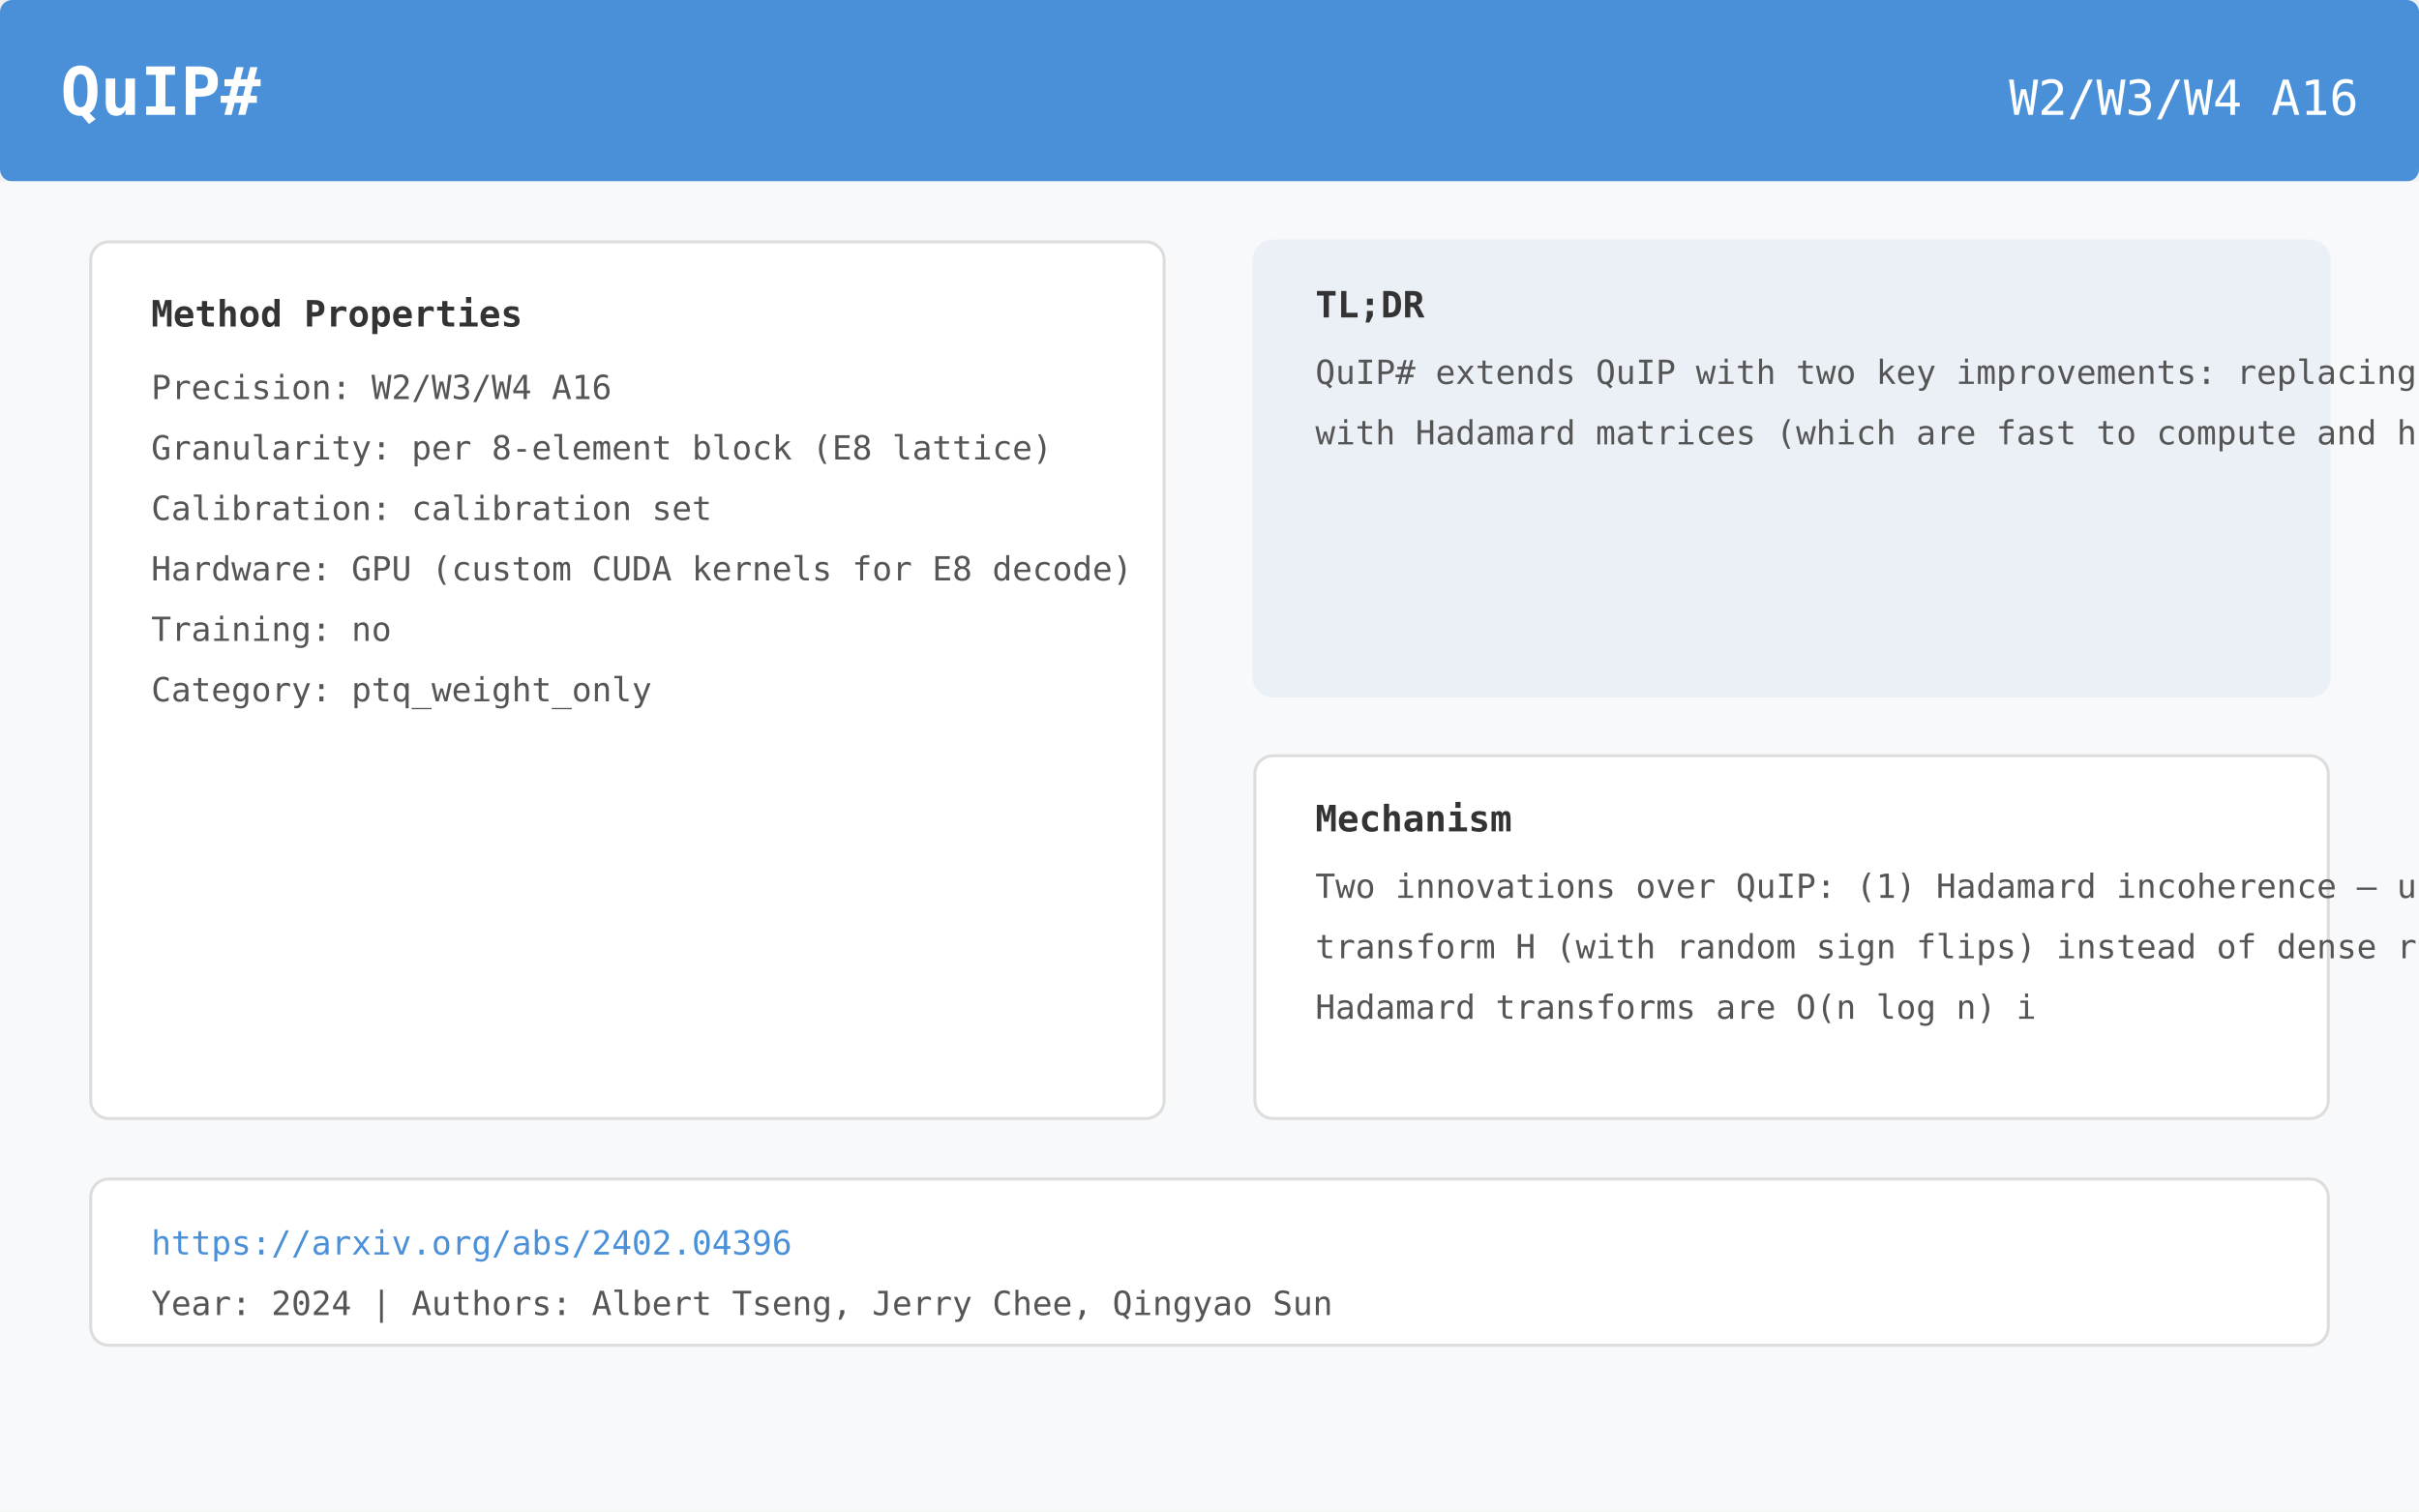
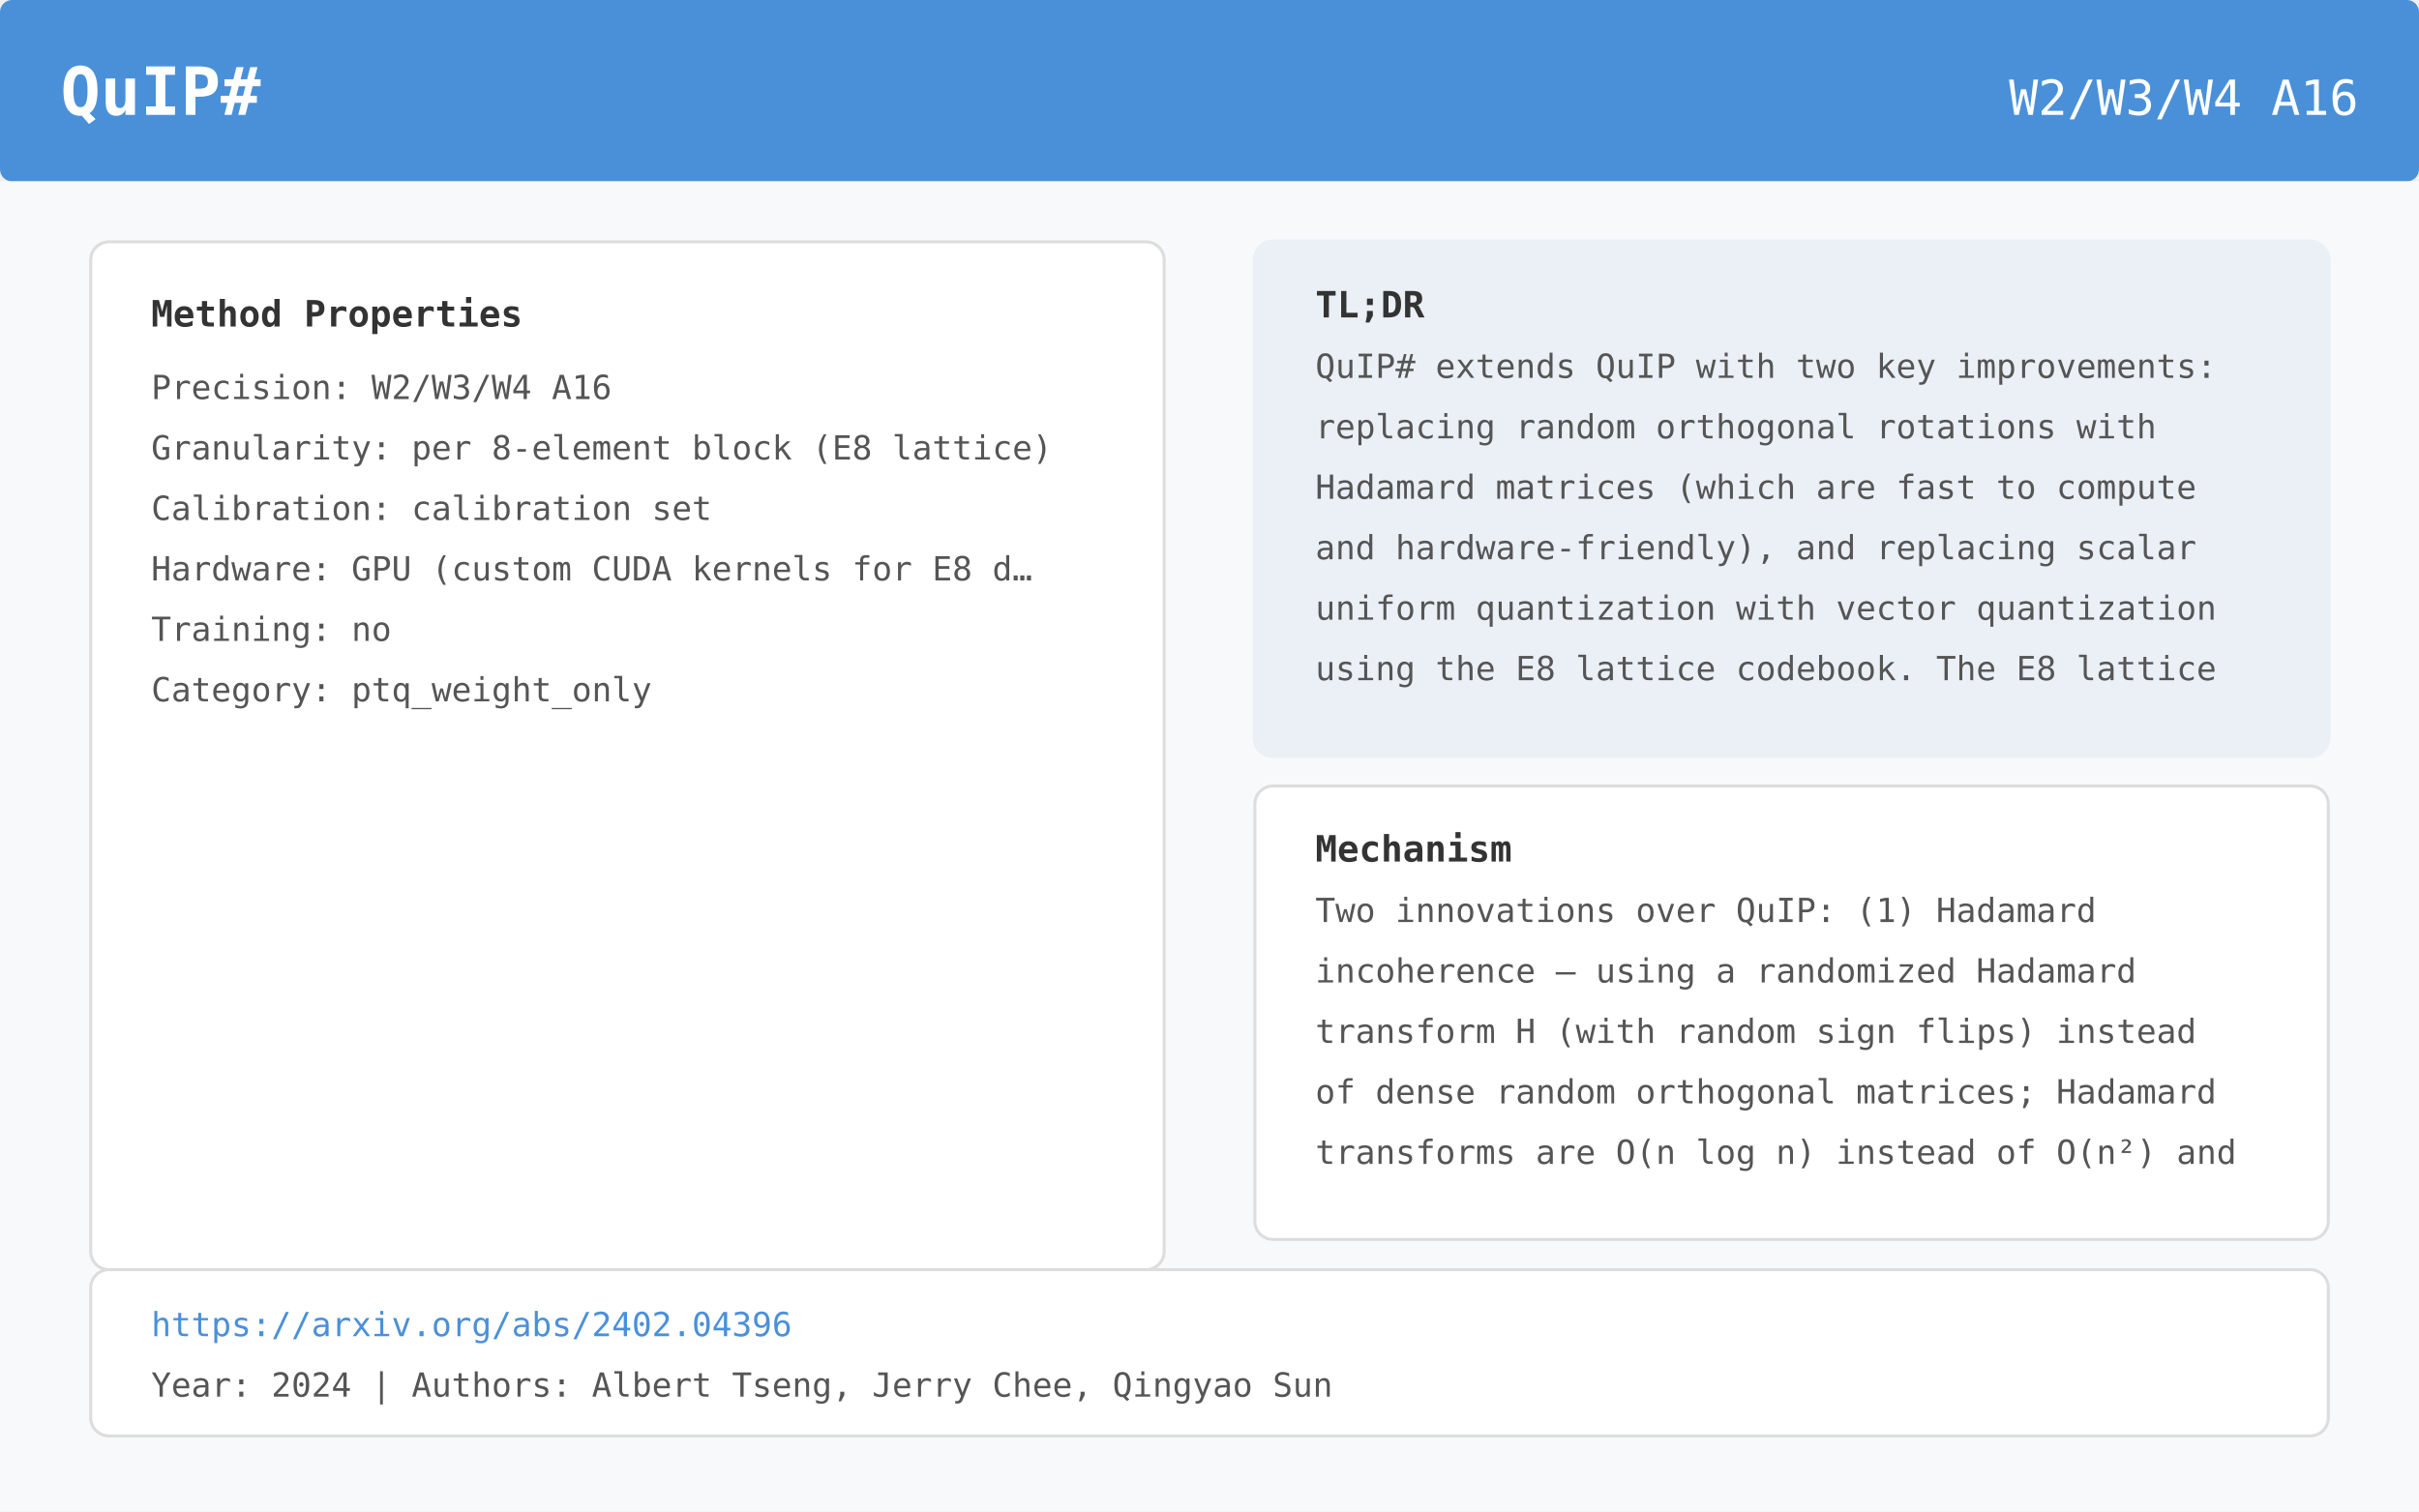
<svg xmlns="http://www.w3.org/2000/svg" viewBox="0 0 800 500" width="800" height="500">
  <rect x="0" y="0" width="800" height="60" fill="#4A90D9" rx="4" />
  <text x="20" y="38" font-family="monospace" font-size="22" font-weight="bold" fill="white">QuIP#</text>
  <text x="780" y="38" font-family="monospace" font-size="16" fill="white" text-anchor="end">W2/W3/W4 A16</text>
  <rect x="0" y="60" width="800" height="440" fill="#F8F9FA" rx="0" />
-   <rect x="30" y="80" width="355" height="290" rx="6" fill="white" stroke="#ddd" stroke-width="1" />
+   <rect x="30" y="80" width="355" height="340" rx="6" fill="white" stroke="#ddd" stroke-width="1" />
  <text x="50" y="108" font-family="monospace" font-size="12" font-weight="bold" fill="#333">Method Properties</text>
  <text x="50" y="132" font-family="monospace" font-size="11" fill="#555">Precision:    W2/W3/W4 A16</text>
  <text x="50" y="152" font-family="monospace" font-size="11" fill="#555">Granularity:  per 8-element block (E8 lattice)</text>
  <text x="50" y="172" font-family="monospace" font-size="11" fill="#555">Calibration:  calibration set</text>
-   <text x="50" y="192" font-family="monospace" font-size="11" fill="#555">Hardware:     GPU (custom CUDA kernels for E8 decode)</text>
+   <text x="50" y="192" font-family="monospace" font-size="11" fill="#555">Hardware:     GPU (custom CUDA kernels for E8 d…</text>
  <text x="50" y="212" font-family="monospace" font-size="11" fill="#555">Training:     no</text>
  <text x="50" y="232" font-family="monospace" font-size="11" fill="#555">Category:     ptq_weight_only</text>
-   <rect x="415" y="80" width="355" height="150" rx="6" fill="#4A90D9" opacity="0.08" stroke="#4A90D9" stroke-width="1.5" />
+   <rect x="415" y="80" width="355" height="170" rx="6" fill="#4A90D9" opacity="0.08" stroke="#4A90D9" stroke-width="1.5" />
  <text x="435" y="105" font-family="monospace" font-size="12" font-weight="bold" fill="#333">TL;DR</text>
-   <text x="435" y="127" font-family="monospace" font-size="11" fill="#555">QuIP# extends QuIP with two key improvements: replacing random orthogonal rotations</text>
-   <text x="435" y="147" font-family="monospace" font-size="11" fill="#555">with Hadamard matrices (which are fast to compute and hardware-friendly), an</text>
-   <rect x="415" y="250" width="355" height="120" rx="6" fill="white" stroke="#ddd" stroke-width="1" />
-   <text x="435" y="275" font-family="monospace" font-size="12" font-weight="bold" fill="#333">Mechanism</text>
-   <text x="435" y="297" font-family="monospace" font-size="11" fill="#555">Two innovations over QuIP: (1) Hadamard incoherence — using a randomized Hadamard</text>
-   <text x="435" y="317" font-family="monospace" font-size="11" fill="#555">transform H (with random sign flips) instead of dense random orthogonal matrices;</text>
-   <text x="435" y="337" font-family="monospace" font-size="11" fill="#555">Hadamard transforms are O(n log n) i</text>
-   <rect x="30" y="390" width="740" height="55" rx="6" fill="white" stroke="#ddd" stroke-width="1" />
-   <text x="50" y="415" font-family="monospace" font-size="11" fill="#4A90D9">https://arxiv.org/abs/2402.04396</text>
-   <text x="50" y="435" font-family="monospace" font-size="11" fill="#555">Year: 2024  |  Authors: Albert Tseng, Jerry Chee, Qingyao Sun</text>
+   <text x="435" y="125" font-family="monospace" font-size="11" fill="#555">QuIP# extends QuIP with two key improvements:</text>
+   <text x="435" y="145" font-family="monospace" font-size="11" fill="#555">replacing random orthogonal rotations with</text>
+   <text x="435" y="165" font-family="monospace" font-size="11" fill="#555">Hadamard matrices (which are fast to compute</text>
+   <text x="435" y="185" font-family="monospace" font-size="11" fill="#555">and hardware-friendly), and replacing scalar</text>
+   <text x="435" y="205" font-family="monospace" font-size="11" fill="#555">uniform quantization with vector quantization</text>
+   <text x="435" y="225" font-family="monospace" font-size="11" fill="#555">using the E8 lattice codebook. The E8 lattice</text>
+   <rect x="415" y="260" width="355" height="150" rx="6" fill="white" stroke="#ddd" stroke-width="1" />
+   <text x="435" y="285" font-family="monospace" font-size="12" font-weight="bold" fill="#333">Mechanism</text>
+   <text x="435" y="305" font-family="monospace" font-size="11" fill="#555">Two innovations over QuIP: (1) Hadamard</text>
+   <text x="435" y="325" font-family="monospace" font-size="11" fill="#555">incoherence — using a randomized Hadamard</text>
+   <text x="435" y="345" font-family="monospace" font-size="11" fill="#555">transform H (with random sign flips) instead</text>
+   <text x="435" y="365" font-family="monospace" font-size="11" fill="#555">of dense random orthogonal matrices; Hadamard</text>
+   <text x="435" y="385" font-family="monospace" font-size="11" fill="#555">transforms are O(n log n) instead of O(n²) and</text>
+   <rect x="30" y="420" width="740" height="55" rx="6" fill="white" stroke="#ddd" stroke-width="1" />
+   <text x="50" y="442" font-family="monospace" font-size="11" fill="#4A90D9">https://arxiv.org/abs/2402.04396</text>
+   <text x="50" y="462" font-family="monospace" font-size="11" fill="#555">Year: 2024  |  Authors: Albert Tseng, Jerry Chee, Qingyao Sun</text>
</svg>
